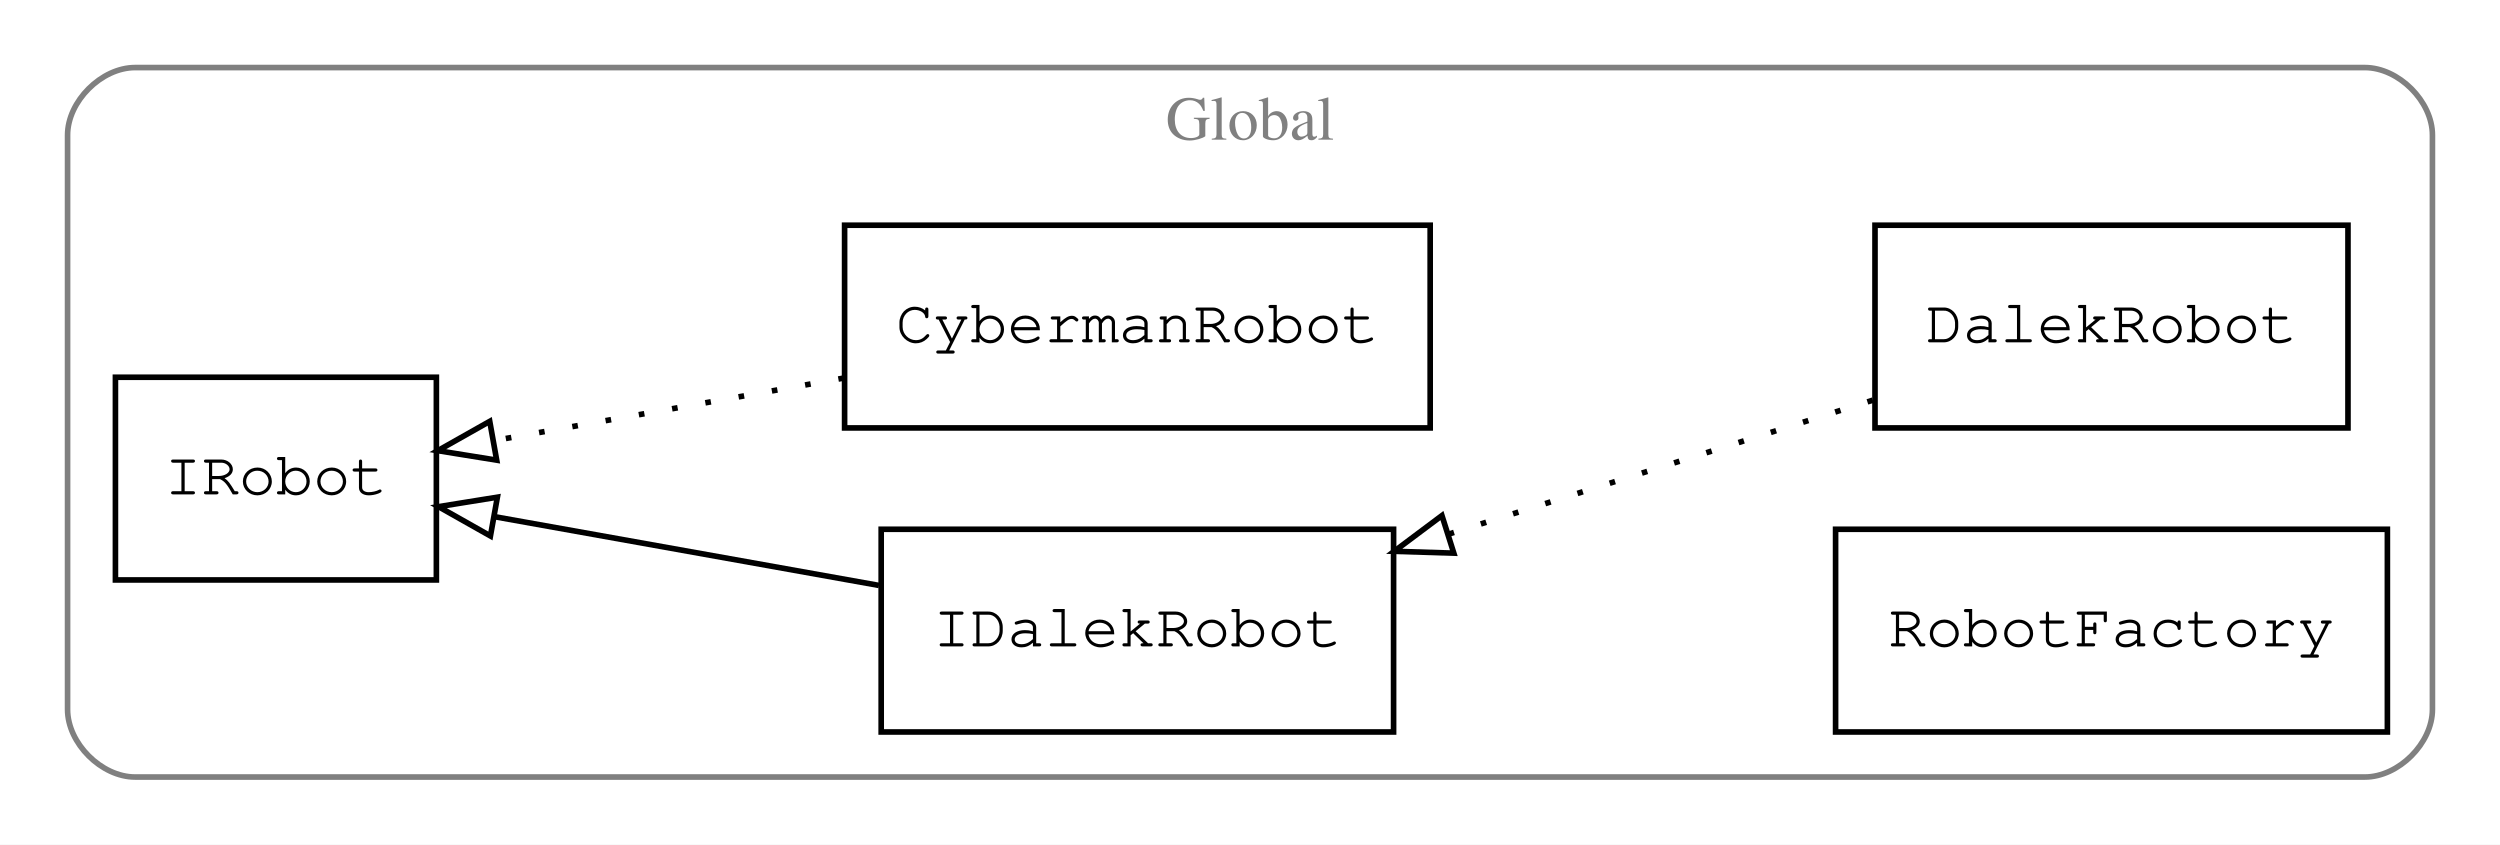
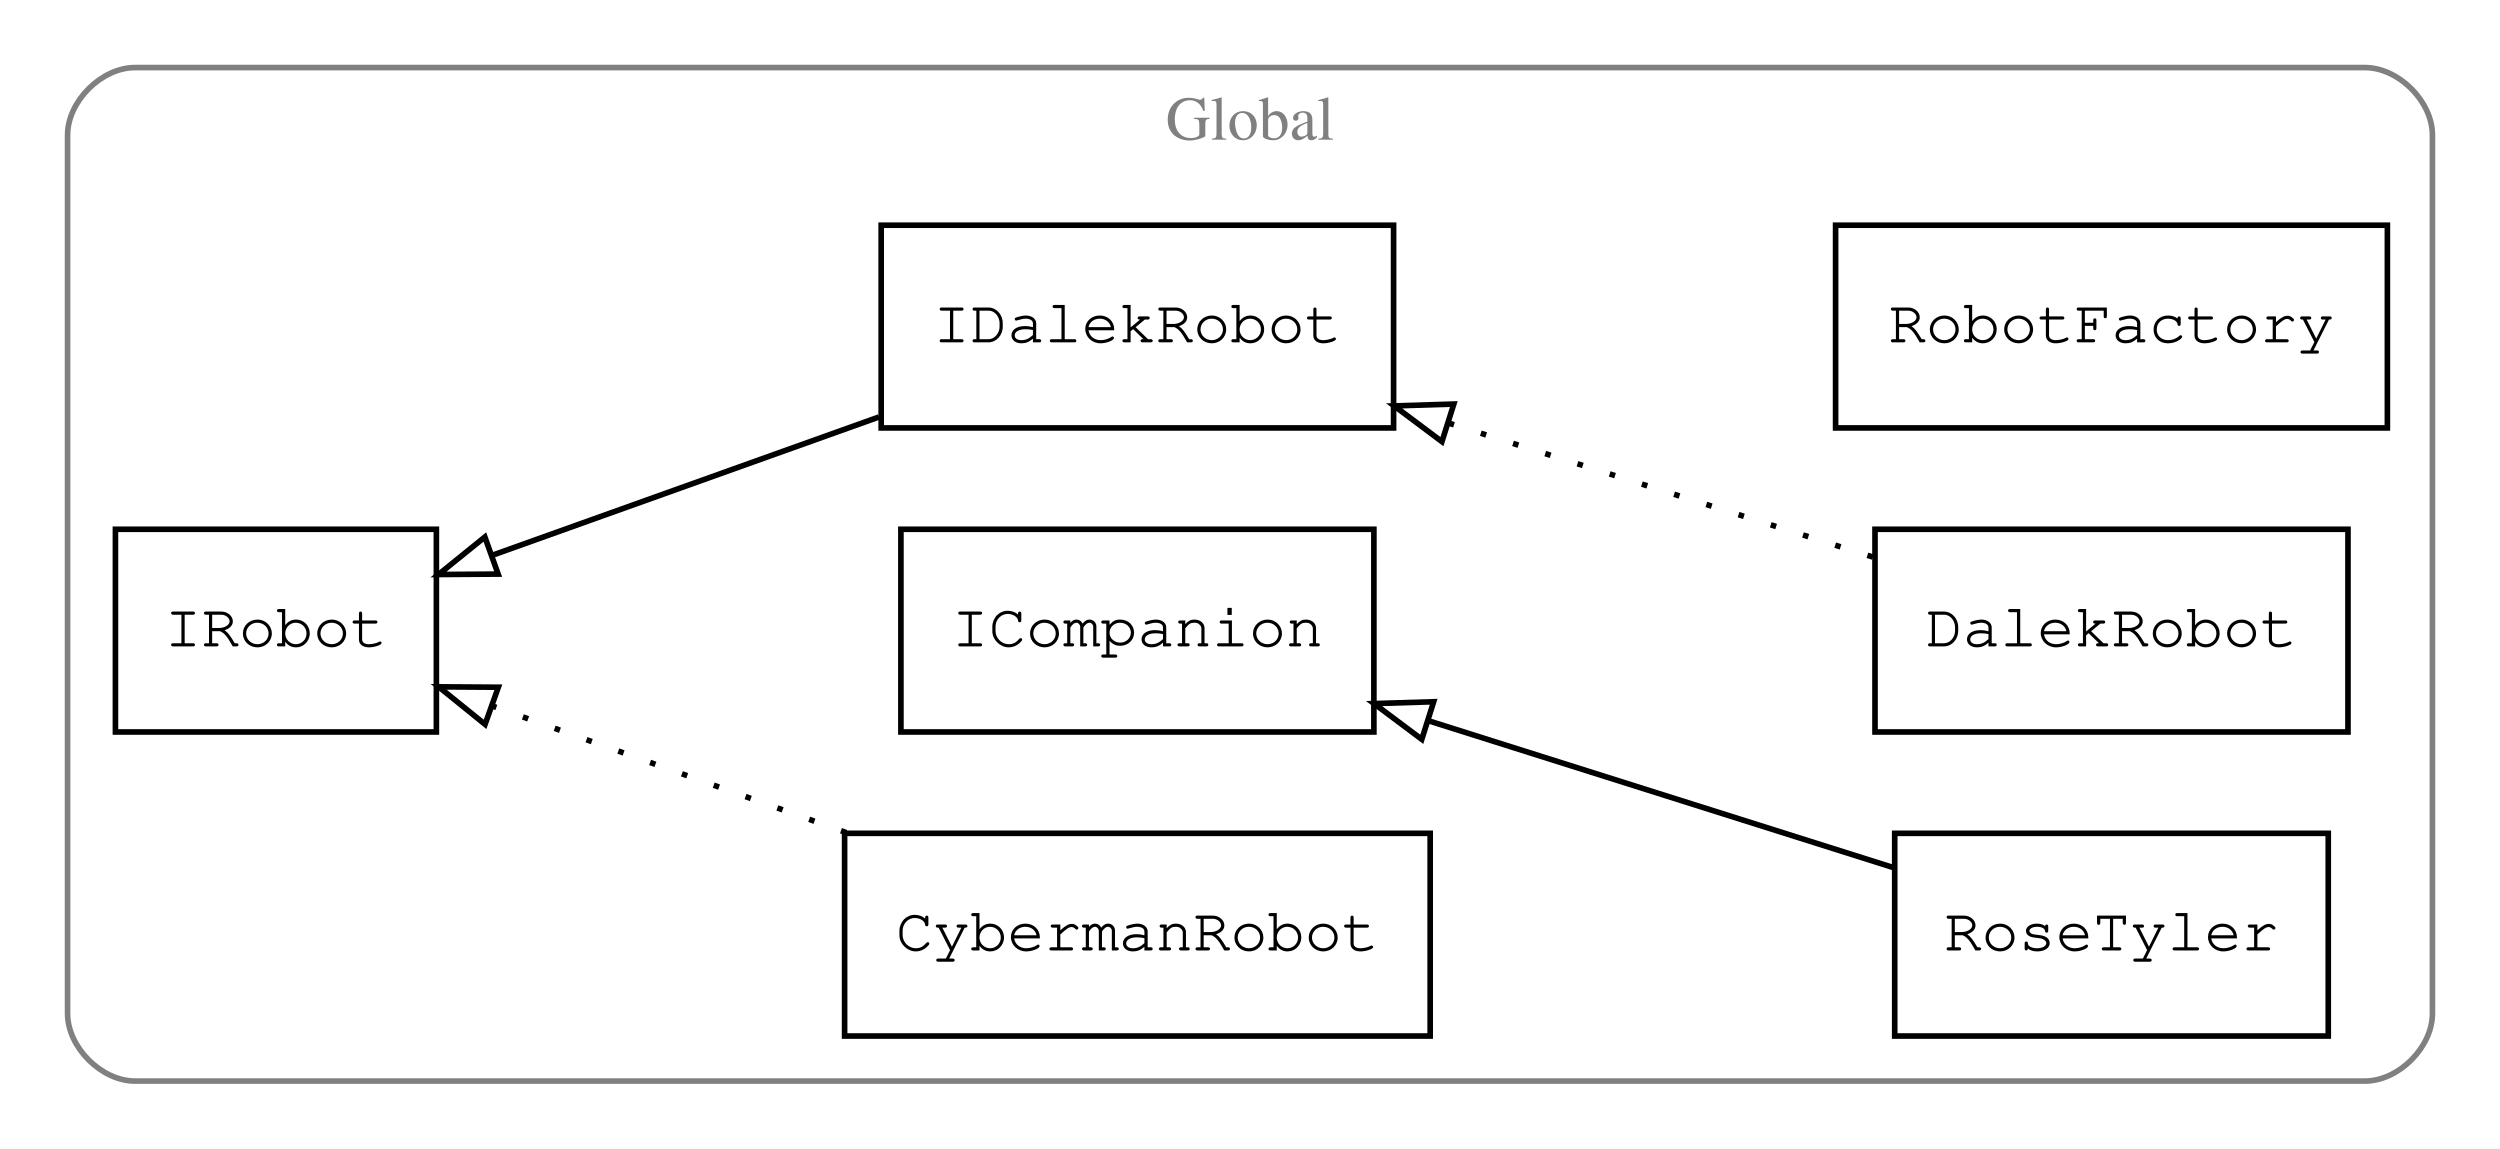
- <svg xmlns="http://www.w3.org/2000/svg" width="444pt" height="150pt" viewBox="0.00 0.00 444.00 150.00">
-   <g id="graph0" class="graph" transform="scale(1 1) rotate(0) translate(4 146)">
-     <polygon fill="white" stroke="none" points="-4,4 -4,-146 440,-146 440,4 -4,4" />
+ <svg xmlns="http://www.w3.org/2000/svg" width="444pt" height="204pt" viewBox="0.00 0.00 444.00 204.00">
+   <g id="graph0" class="graph" transform="scale(1 1) rotate(0) translate(4 200)">
+     <polygon fill="white" stroke="none" points="-4,4 -4,-200 440,-200 440,4 -4,4" />
    <g id="clust1" class="cluster">
-       <path fill="none" stroke="gray" d="M20,-8C20,-8 416,-8 416,-8 422,-8 428,-14 428,-20 428,-20 428,-122 428,-122 428,-128 422,-134 416,-134 416,-134 20,-134 20,-134 14,-134 8,-128 8,-122 8,-122 8,-20 8,-20 8,-14 14,-8 20,-8" />
-       <text text-anchor="middle" x="218" y="-121.2" font-family="Times,serif" font-size="11.00" fill="gray">Global</text>
+       <path fill="none" stroke="gray" d="M20,-8C20,-8 416,-8 416,-8 422,-8 428,-14 428,-20 428,-20 428,-176 428,-176 428,-182 422,-188 416,-188 416,-188 20,-188 20,-188 14,-188 8,-182 8,-176 8,-176 8,-20 8,-20 8,-14 14,-8 20,-8" />
+       <text text-anchor="middle" x="218" y="-175.2" font-family="Times,serif" font-size="11.00" fill="gray">Global</text>
    </g>
    <g id="node1" class="node">
-       <polygon fill="none" stroke="black" points="250,-106 146,-106 146,-70 250,-70 250,-106" />
-       <text text-anchor="middle" x="198" y="-85.2" font-family="Courier,monospace" font-size="11.00">CybermanRobot</text>
-     </g>
-     <g id="node4" class="node">
-       <polygon fill="none" stroke="black" points="73.5,-79 16.5,-79 16.5,-43 73.5,-43 73.5,-79" />
-       <text text-anchor="middle" x="45" y="-58.2" font-family="Courier,monospace" font-size="11.00">IRobot</text>
-     </g>
-     <g id="edge1" class="edge">
-       <path fill="none" stroke="black" stroke-dasharray="1,5" d="M145.878,-78.859C125.521,-75.219 102.514,-71.105 83.717,-67.744" />
-       <polygon fill="none" stroke="black" points="84.211,-64.277 73.751,-65.962 82.978,-71.168 84.211,-64.277" />
+       <polygon fill="none" stroke="black" points="420,-160 322,-160 322,-124 420,-124 420,-160" />
+       <text text-anchor="middle" x="371" y="-139.2" font-family="Courier,monospace" font-size="11.00">RobotFactory</text>
    </g>
    <g id="node2" class="node">
      <polygon fill="none" stroke="black" points="413,-106 329,-106 329,-70 413,-70 413,-106" />
      <text text-anchor="middle" x="371" y="-85.2" font-family="Courier,monospace" font-size="11.00">DalekRobot</text>
    </g>
-     <g id="node5" class="node">
-       <polygon fill="none" stroke="black" points="243.5,-52 152.5,-52 152.5,-16 243.5,-16 243.5,-52" />
-       <text text-anchor="middle" x="198" y="-31.2" font-family="Courier,monospace" font-size="11.00">IDalekRobot</text>
+     <g id="node6" class="node">
+       <polygon fill="none" stroke="black" points="243.5,-160 152.5,-160 152.5,-124 243.5,-124 243.5,-160" />
+       <text text-anchor="middle" x="198" y="-139.2" font-family="Courier,monospace" font-size="11.00">IDalekRobot</text>
+     </g>
+     <g id="edge1" class="edge">
+       <path fill="none" stroke="black" stroke-dasharray="1,5" d="M328.606,-101.072C306.018,-108.205 277.776,-117.123 253.425,-124.813" />
+       <polygon fill="none" stroke="black" points="252.089,-121.565 243.607,-127.913 254.197,-128.24 252.089,-121.565" />
+     </g>
+     <g id="node3" class="node">
+       <polygon fill="none" stroke="black" points="409.5,-52 332.5,-52 332.5,-16 409.5,-16 409.5,-52" />
+       <text text-anchor="middle" x="371" y="-31.2" font-family="Courier,monospace" font-size="11.00">RoseTyler</text>
+     </g>
+     <g id="node7" class="node">
+       <polygon fill="none" stroke="black" points="240,-106 156,-106 156,-70 240,-70 240,-106" />
+       <text text-anchor="middle" x="198" y="-85.2" font-family="Courier,monospace" font-size="11.00">ICompanion</text>
    </g>
    <g id="edge2" class="edge">
-       <path fill="none" stroke="black" stroke-dasharray="1,5" d="M328.606,-74.928C306.018,-67.795 277.776,-58.877 253.425,-51.187" />
-       <polygon fill="none" stroke="black" points="254.197,-47.76 243.607,-48.087 252.089,-54.435 254.197,-47.76" />
+       <path fill="none" stroke="black" d="M332.473,-45.85C308.238,-53.504 276.4,-63.558 249.897,-71.927" />
+       <polygon fill="none" stroke="black" points="248.51,-68.695 240.028,-75.044 250.618,-75.37 248.51,-68.695" />
    </g>
-     <g id="node3" class="node">
-       <polygon fill="none" stroke="black" points="420,-52 322,-52 322,-16 420,-16 420,-52" />
-       <text text-anchor="middle" x="371" y="-31.2" font-family="Courier,monospace" font-size="11.00">RobotFactory</text>
+     <g id="node4" class="node">
+       <polygon fill="none" stroke="black" points="250,-52 146,-52 146,-16 250,-16 250,-52" />
+       <text text-anchor="middle" x="198" y="-31.2" font-family="Courier,monospace" font-size="11.00">CybermanRobot</text>
+     </g>
+     <g id="node5" class="node">
+       <polygon fill="none" stroke="black" points="73.5,-106 16.5,-106 16.5,-70 73.5,-70 73.5,-106" />
+       <text text-anchor="middle" x="45" y="-85.2" font-family="Courier,monospace" font-size="11.00">IRobot</text>
    </g>
    <g id="edge3" class="edge">
-       <path fill="none" stroke="black" d="M152.104,-42.028C130.388,-45.911 104.606,-50.521 83.894,-54.224" />
-       <polygon fill="none" stroke="black" points="83.102,-50.81 73.874,-56.016 84.334,-57.701 83.102,-50.81" />
+       <path fill="none" stroke="black" stroke-dasharray="1,5" d="M146.299,-52.131C125.724,-59.489 102.386,-67.836 83.402,-74.625" />
+       <polygon fill="none" stroke="black" points="82.146,-71.356 73.909,-78.019 84.504,-77.948 82.146,-71.356" />
+     </g>
+     <g id="edge4" class="edge">
+       <path fill="none" stroke="black" d="M152.104,-125.944C130.189,-118.107 104.134,-108.79 83.328,-101.349" />
+       <polygon fill="none" stroke="black" points="84.469,-98.04 73.874,-97.968 82.112,-104.631 84.469,-98.04" />
    </g>
  </g>
</svg>
